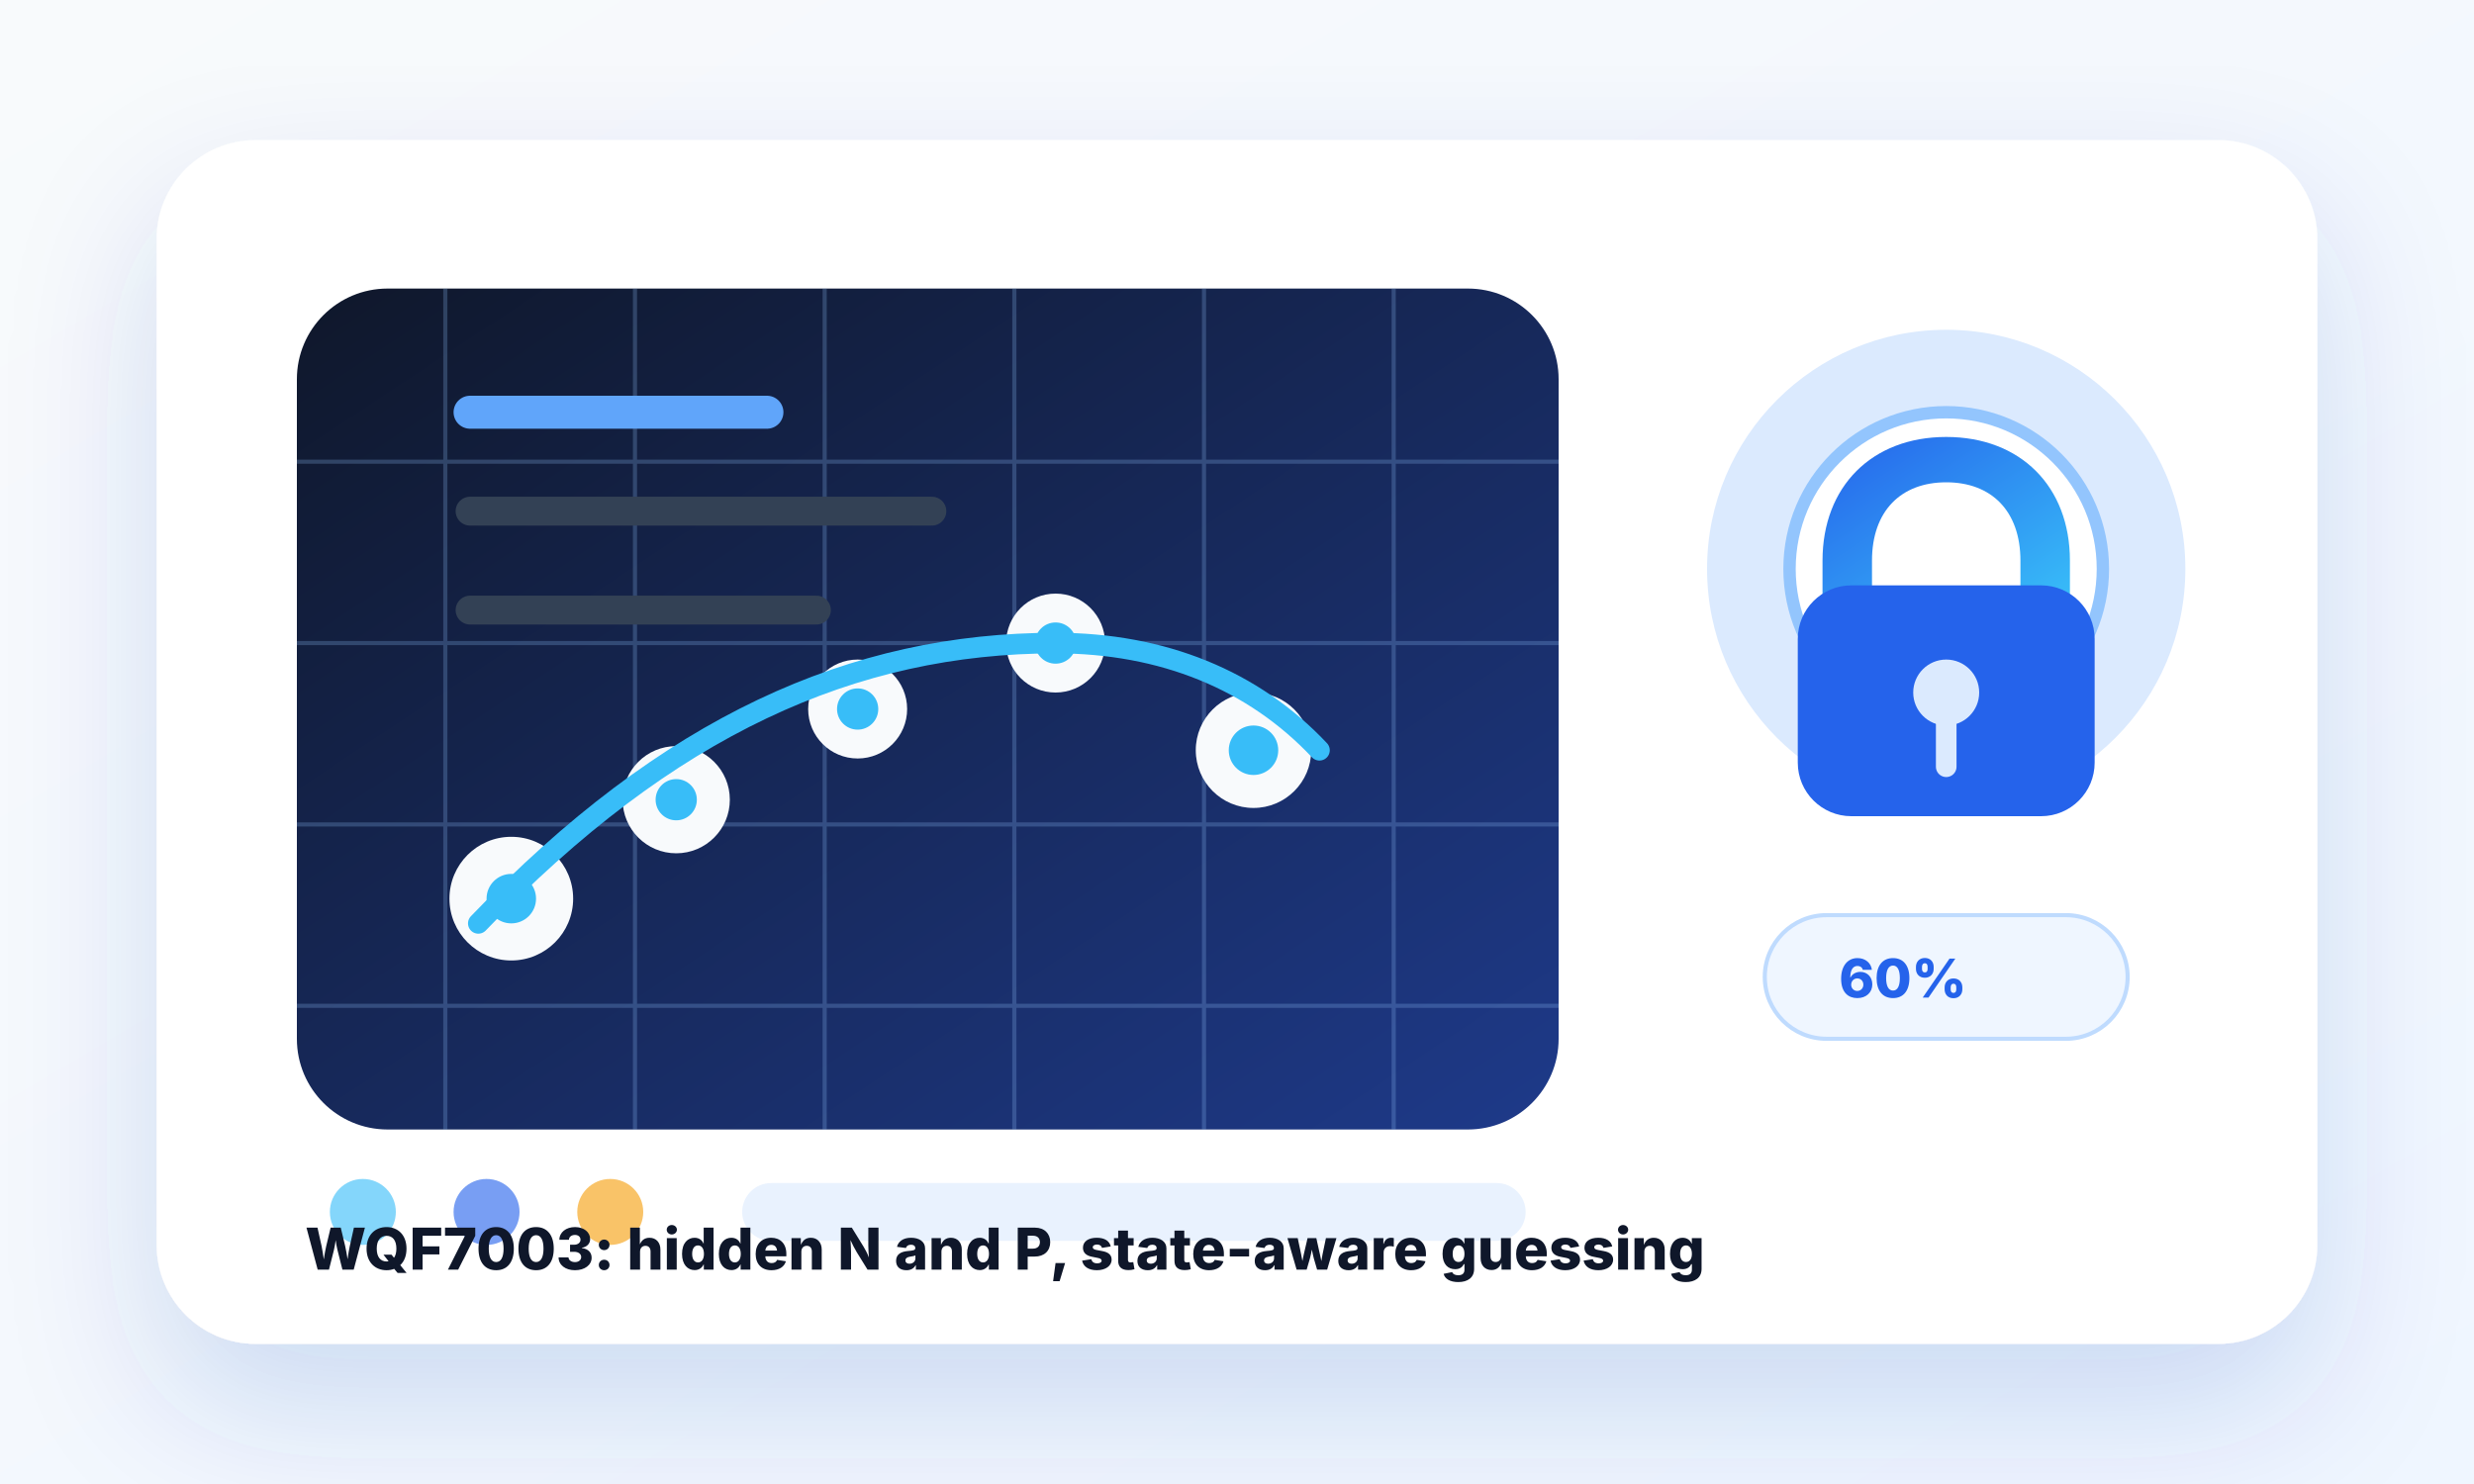
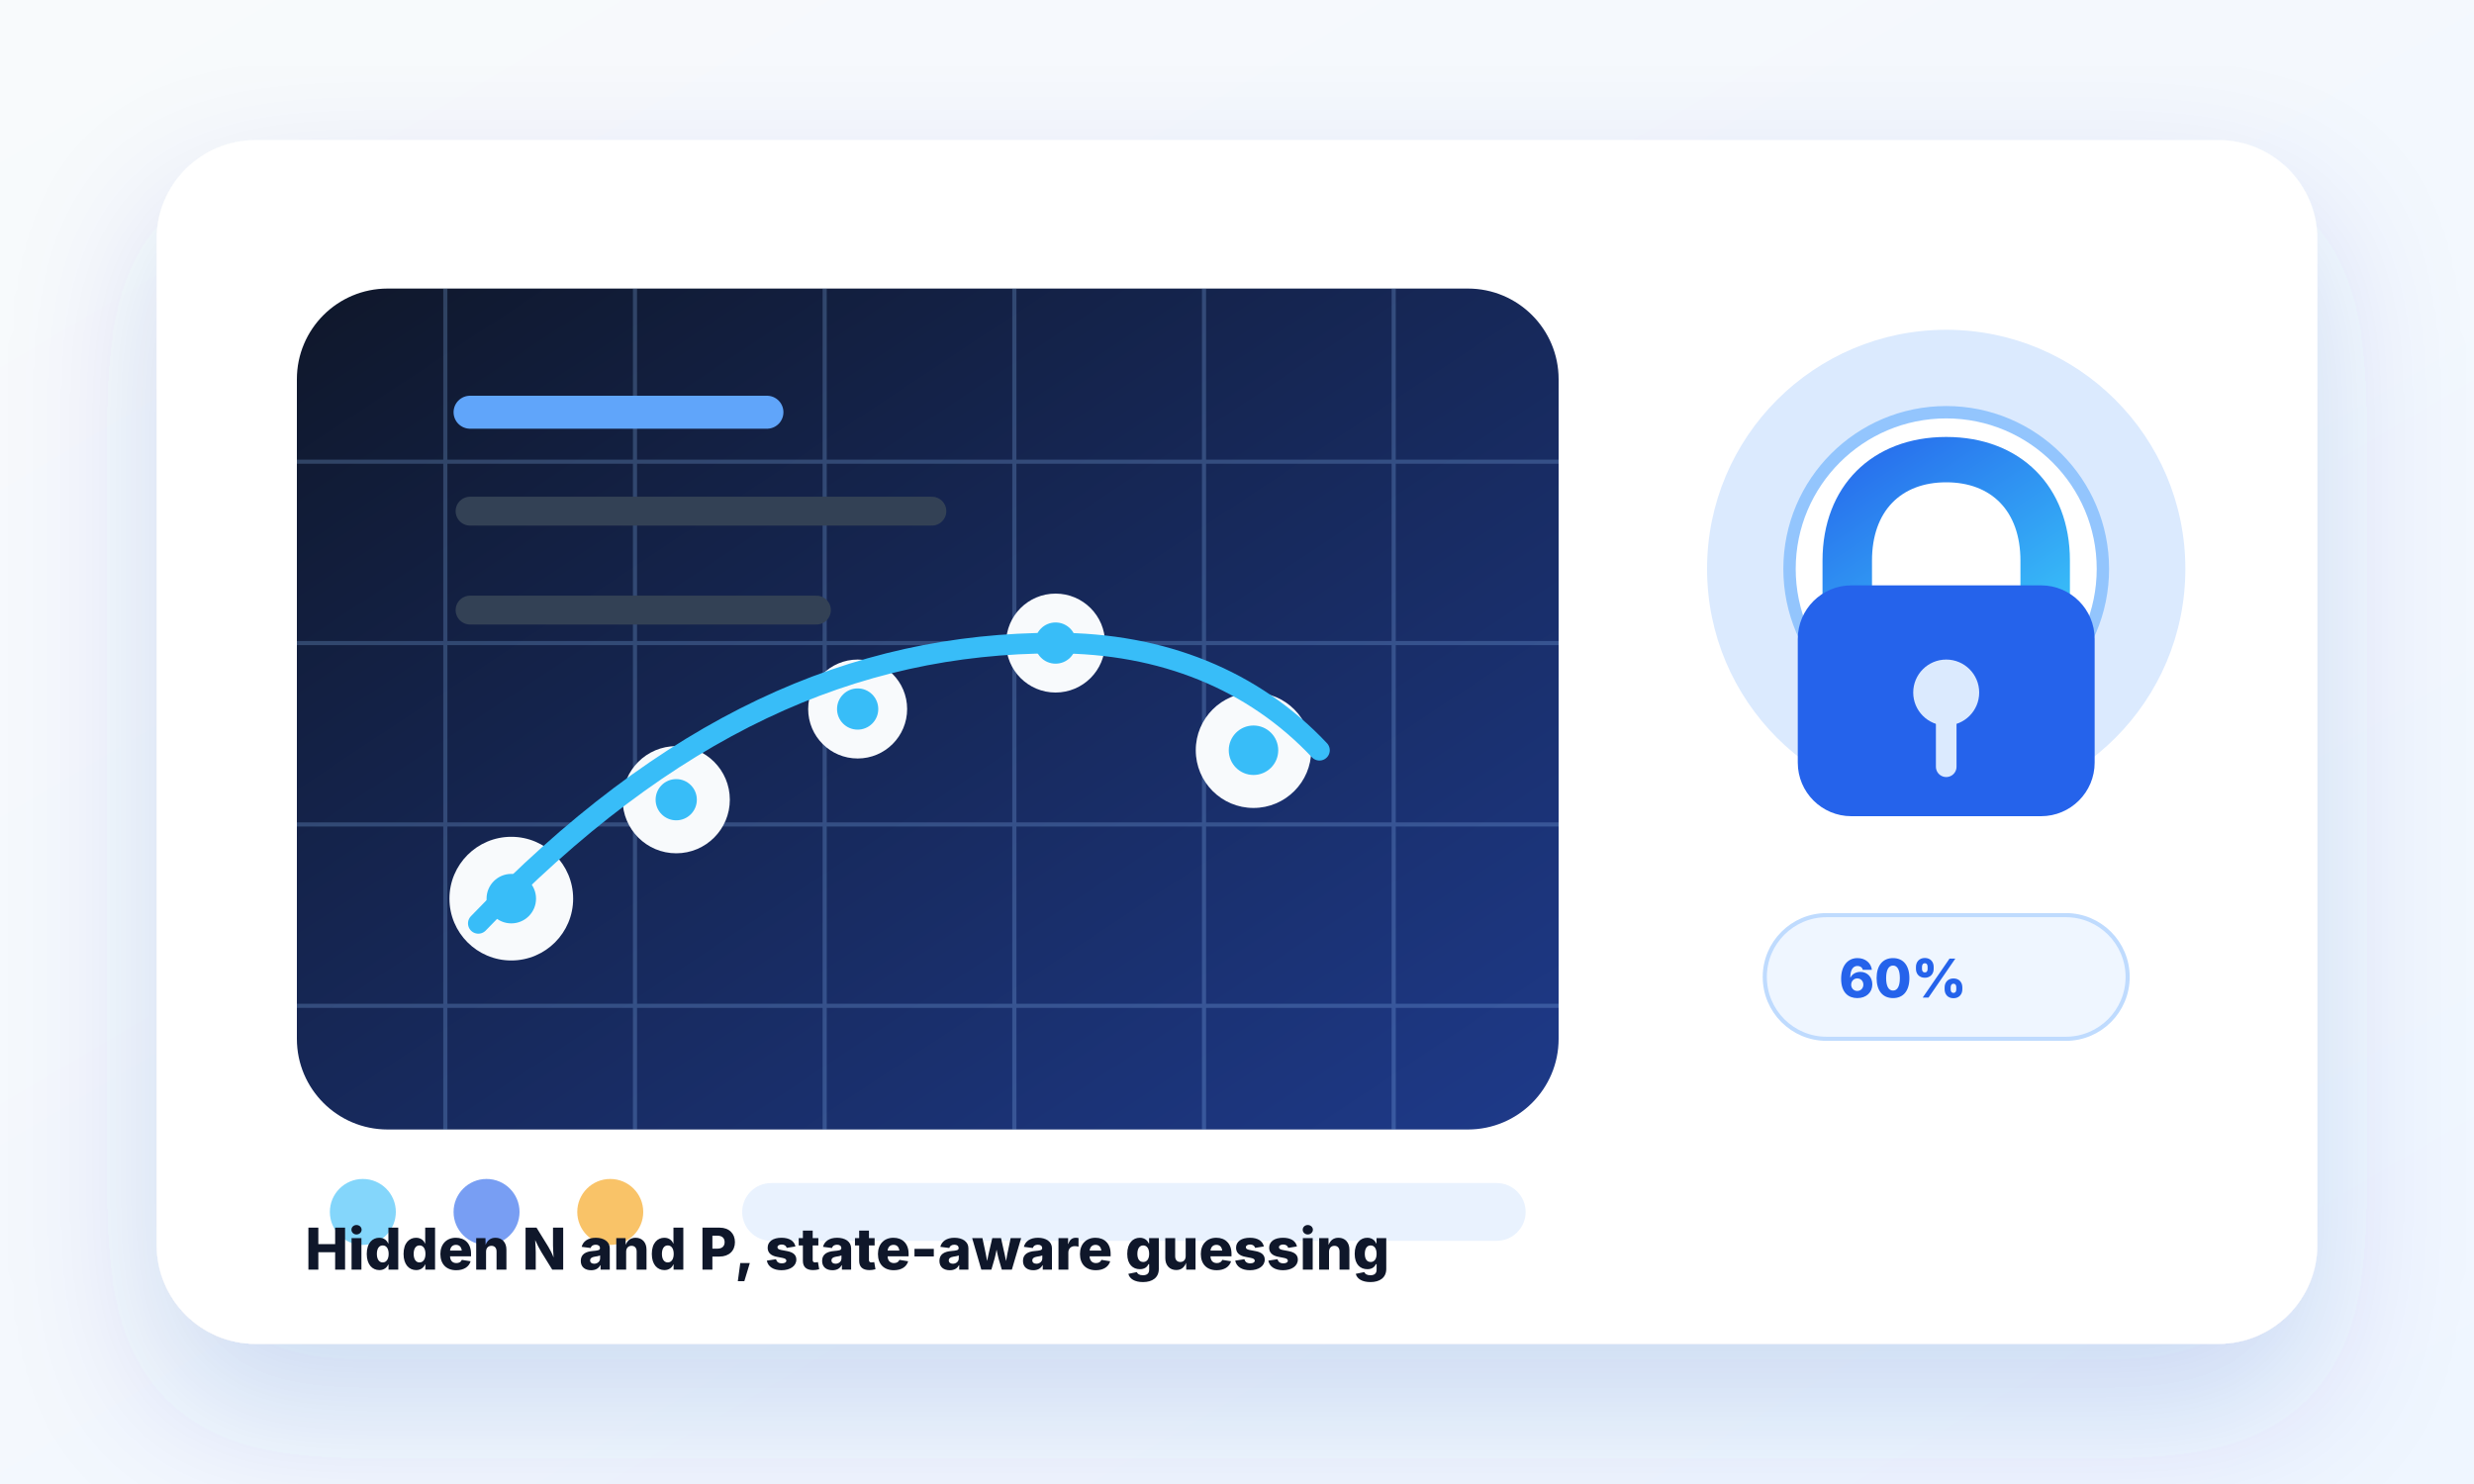
- <svg xmlns="http://www.w3.org/2000/svg" viewBox="0 0 600 360" role="img" aria-label="WQF7003 possible-state greedy search number guessing game illustration">
+ <svg xmlns="http://www.w3.org/2000/svg" viewBox="0 0 600 360" role="img" aria-label="Possible-state greedy search number guessing game illustration">
  <defs>
    <linearGradient id="bg" x1="0" y1="0" x2="1" y2="1">
      <stop offset="0" stop-color="#f8fafc" />
      <stop offset="1" stop-color="#eff6ff" />
    </linearGradient>
    <linearGradient id="console" x1="0" y1="0" x2="1" y2="1">
      <stop offset="0" stop-color="#0f172a" />
      <stop offset="1" stop-color="#1e3a8a" />
    </linearGradient>
    <linearGradient id="lock" x1="0" y1="0" x2="1" y2="1">
      <stop offset="0" stop-color="#2563eb" />
      <stop offset="1" stop-color="#38bdf8" />
    </linearGradient>
    <filter id="shadow" x="-20%" y="-20%" width="140%" height="140%">
      <feDropShadow dx="0" dy="16" stdDeviation="18" flood-color="#1e40af" flood-opacity=".16" />
    </filter>
  </defs>
  <rect width="600" height="360" fill="url(#bg)" />
  <rect x="38" y="34" width="524" height="292" rx="24" fill="#ffffff" filter="url(#shadow)" />
  <g transform="translate(72 70)">
    <rect x="0" y="0" width="306" height="204" rx="22" fill="url(#console)" />
    <g opacity=".24" stroke="#93c5fd">
      <path d="M36 0v204" />
      <path d="M82 0v204" />
      <path d="M128 0v204" />
      <path d="M174 0v204" />
      <path d="M220 0v204" />
      <path d="M266 0v204" />
      <path d="M0 42h306" />
      <path d="M0 86h306" />
      <path d="M0 130h306" />
      <path d="M0 174h306" />
    </g>
    <g fill="#f8fafc">
      <circle cx="52" cy="148" r="15" />
      <circle cx="92" cy="124" r="13" />
      <circle cx="136" cy="102" r="12" />
      <circle cx="184" cy="86" r="12" />
      <circle cx="232" cy="112" r="14" />
    </g>
    <g fill="#38bdf8">
      <circle cx="52" cy="148" r="6" />
      <circle cx="92" cy="124" r="5" />
      <circle cx="136" cy="102" r="5" />
      <circle cx="184" cy="86" r="5" />
      <circle cx="232" cy="112" r="6" />
    </g>
    <path d="M44 154c46-48 91-68 140-68 26 0 48 9 64 26" fill="none" stroke="#38bdf8" stroke-width="5" stroke-linecap="round" />
    <path d="M42 30h72" stroke="#60a5fa" stroke-width="8" stroke-linecap="round" />
    <path d="M42 54h112" stroke="#334155" stroke-width="7" stroke-linecap="round" />
    <path d="M42 78h84" stroke="#334155" stroke-width="7" stroke-linecap="round" />
  </g>
  <g transform="translate(410 76)">
    <circle cx="62" cy="62" r="58" fill="#dbeafe" />
    <circle cx="62" cy="62" r="38" fill="#ffffff" stroke="#93c5fd" stroke-width="3" />
    <path d="M62 30c18 0 30 12 30 30v10h-12V60c0-12-7-19-18-19s-18 7-18 19v10H32V60c0-18 12-30 30-30z" fill="url(#lock)" />
    <rect x="26" y="66" width="72" height="56" rx="13" fill="#2563eb" />
    <circle cx="62" cy="92" r="8" fill="#dbeafe" />
    <path d="M62 98v12" stroke="#dbeafe" stroke-width="5" stroke-linecap="round" />
    <rect x="18" y="146" width="88" height="30" rx="15" fill="#eff6ff" stroke="#bfdbfe" />
    <text x="36" y="166" font-family="Inter, Arial, sans-serif" font-size="13" font-weight="800" fill="#2563eb">60%</text>
  </g>
  <g transform="translate(88 294)" opacity=".62">
    <circle cx="0" cy="0" r="8" fill="#38bdf8" />
    <circle cx="30" cy="0" r="8" fill="#2563eb" />
    <circle cx="60" cy="0" r="8" fill="#f59e0b" />
    <rect x="92" y="-7" width="190" height="14" rx="7" fill="#dbeafe" />
  </g>
  <g font-family="Inter, Arial, sans-serif" fill="#0f172a">
-     <text x="74" y="308" font-size="14" font-weight="800">WQF7003: hidden N and P, state-aware guessing</text>
+     <text x="74" y="308" font-size="14" font-weight="800">Hidden N and P, state-aware guessing</text>
  </g>
</svg>
